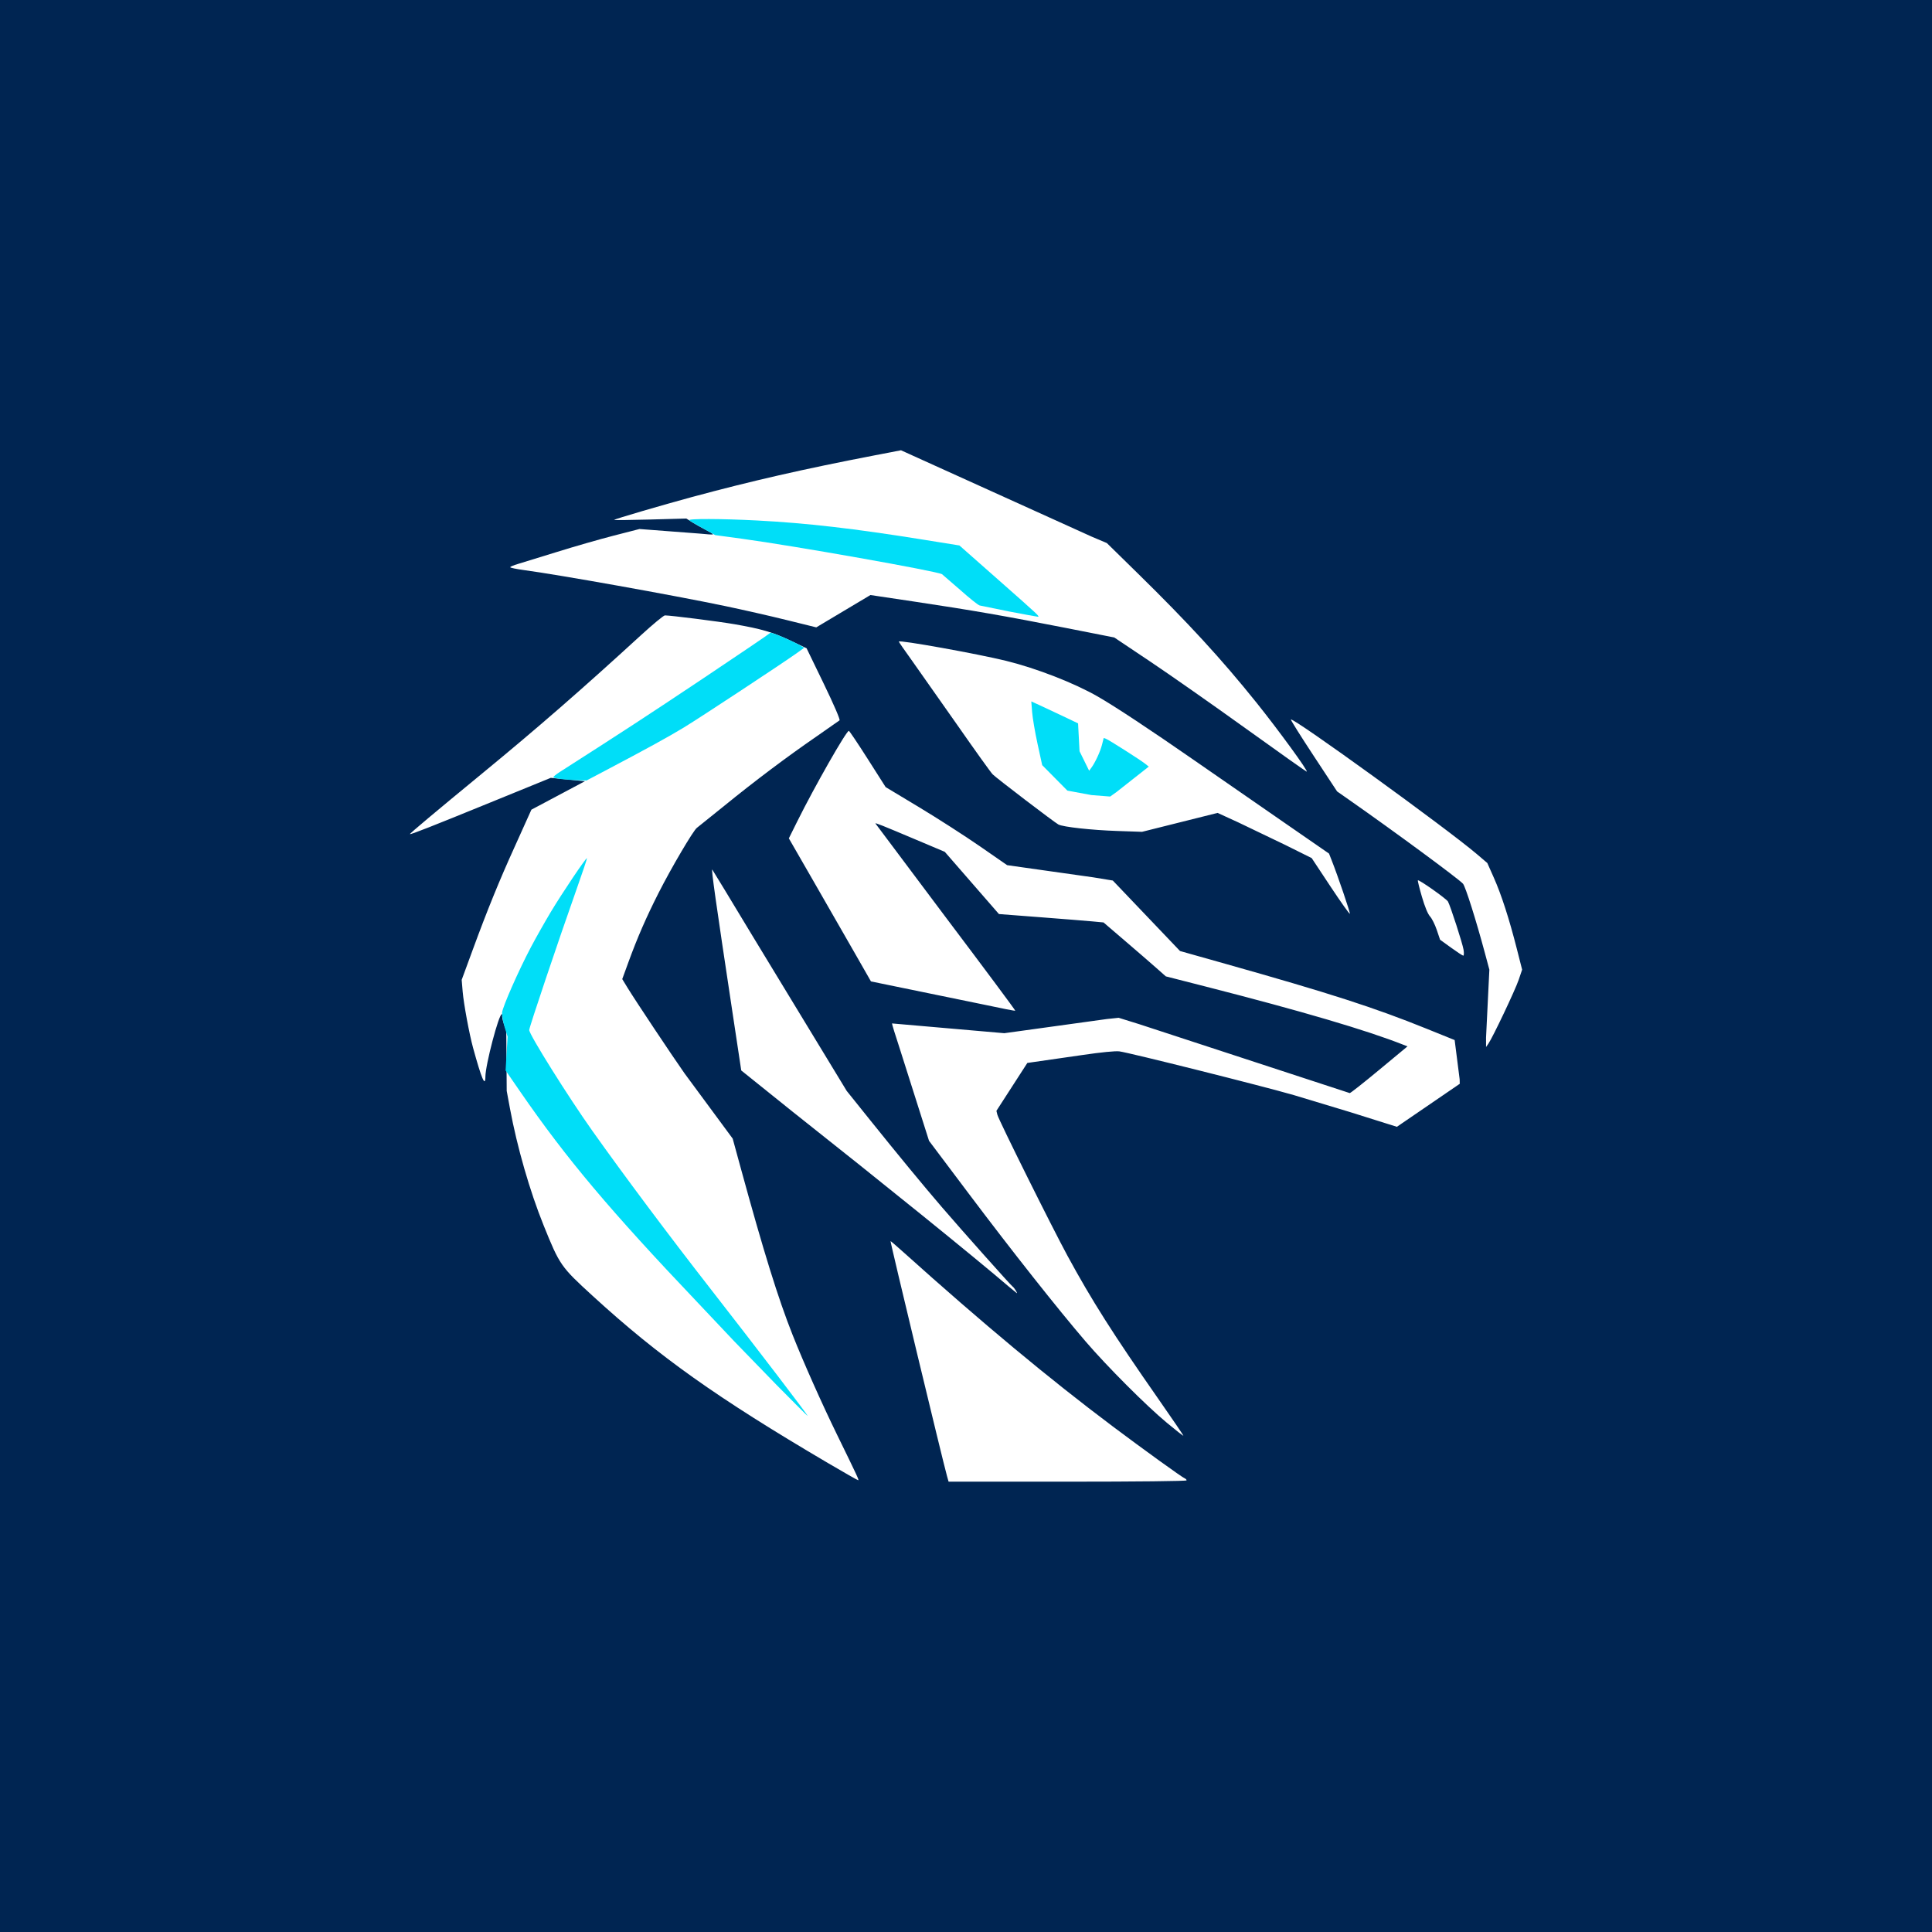
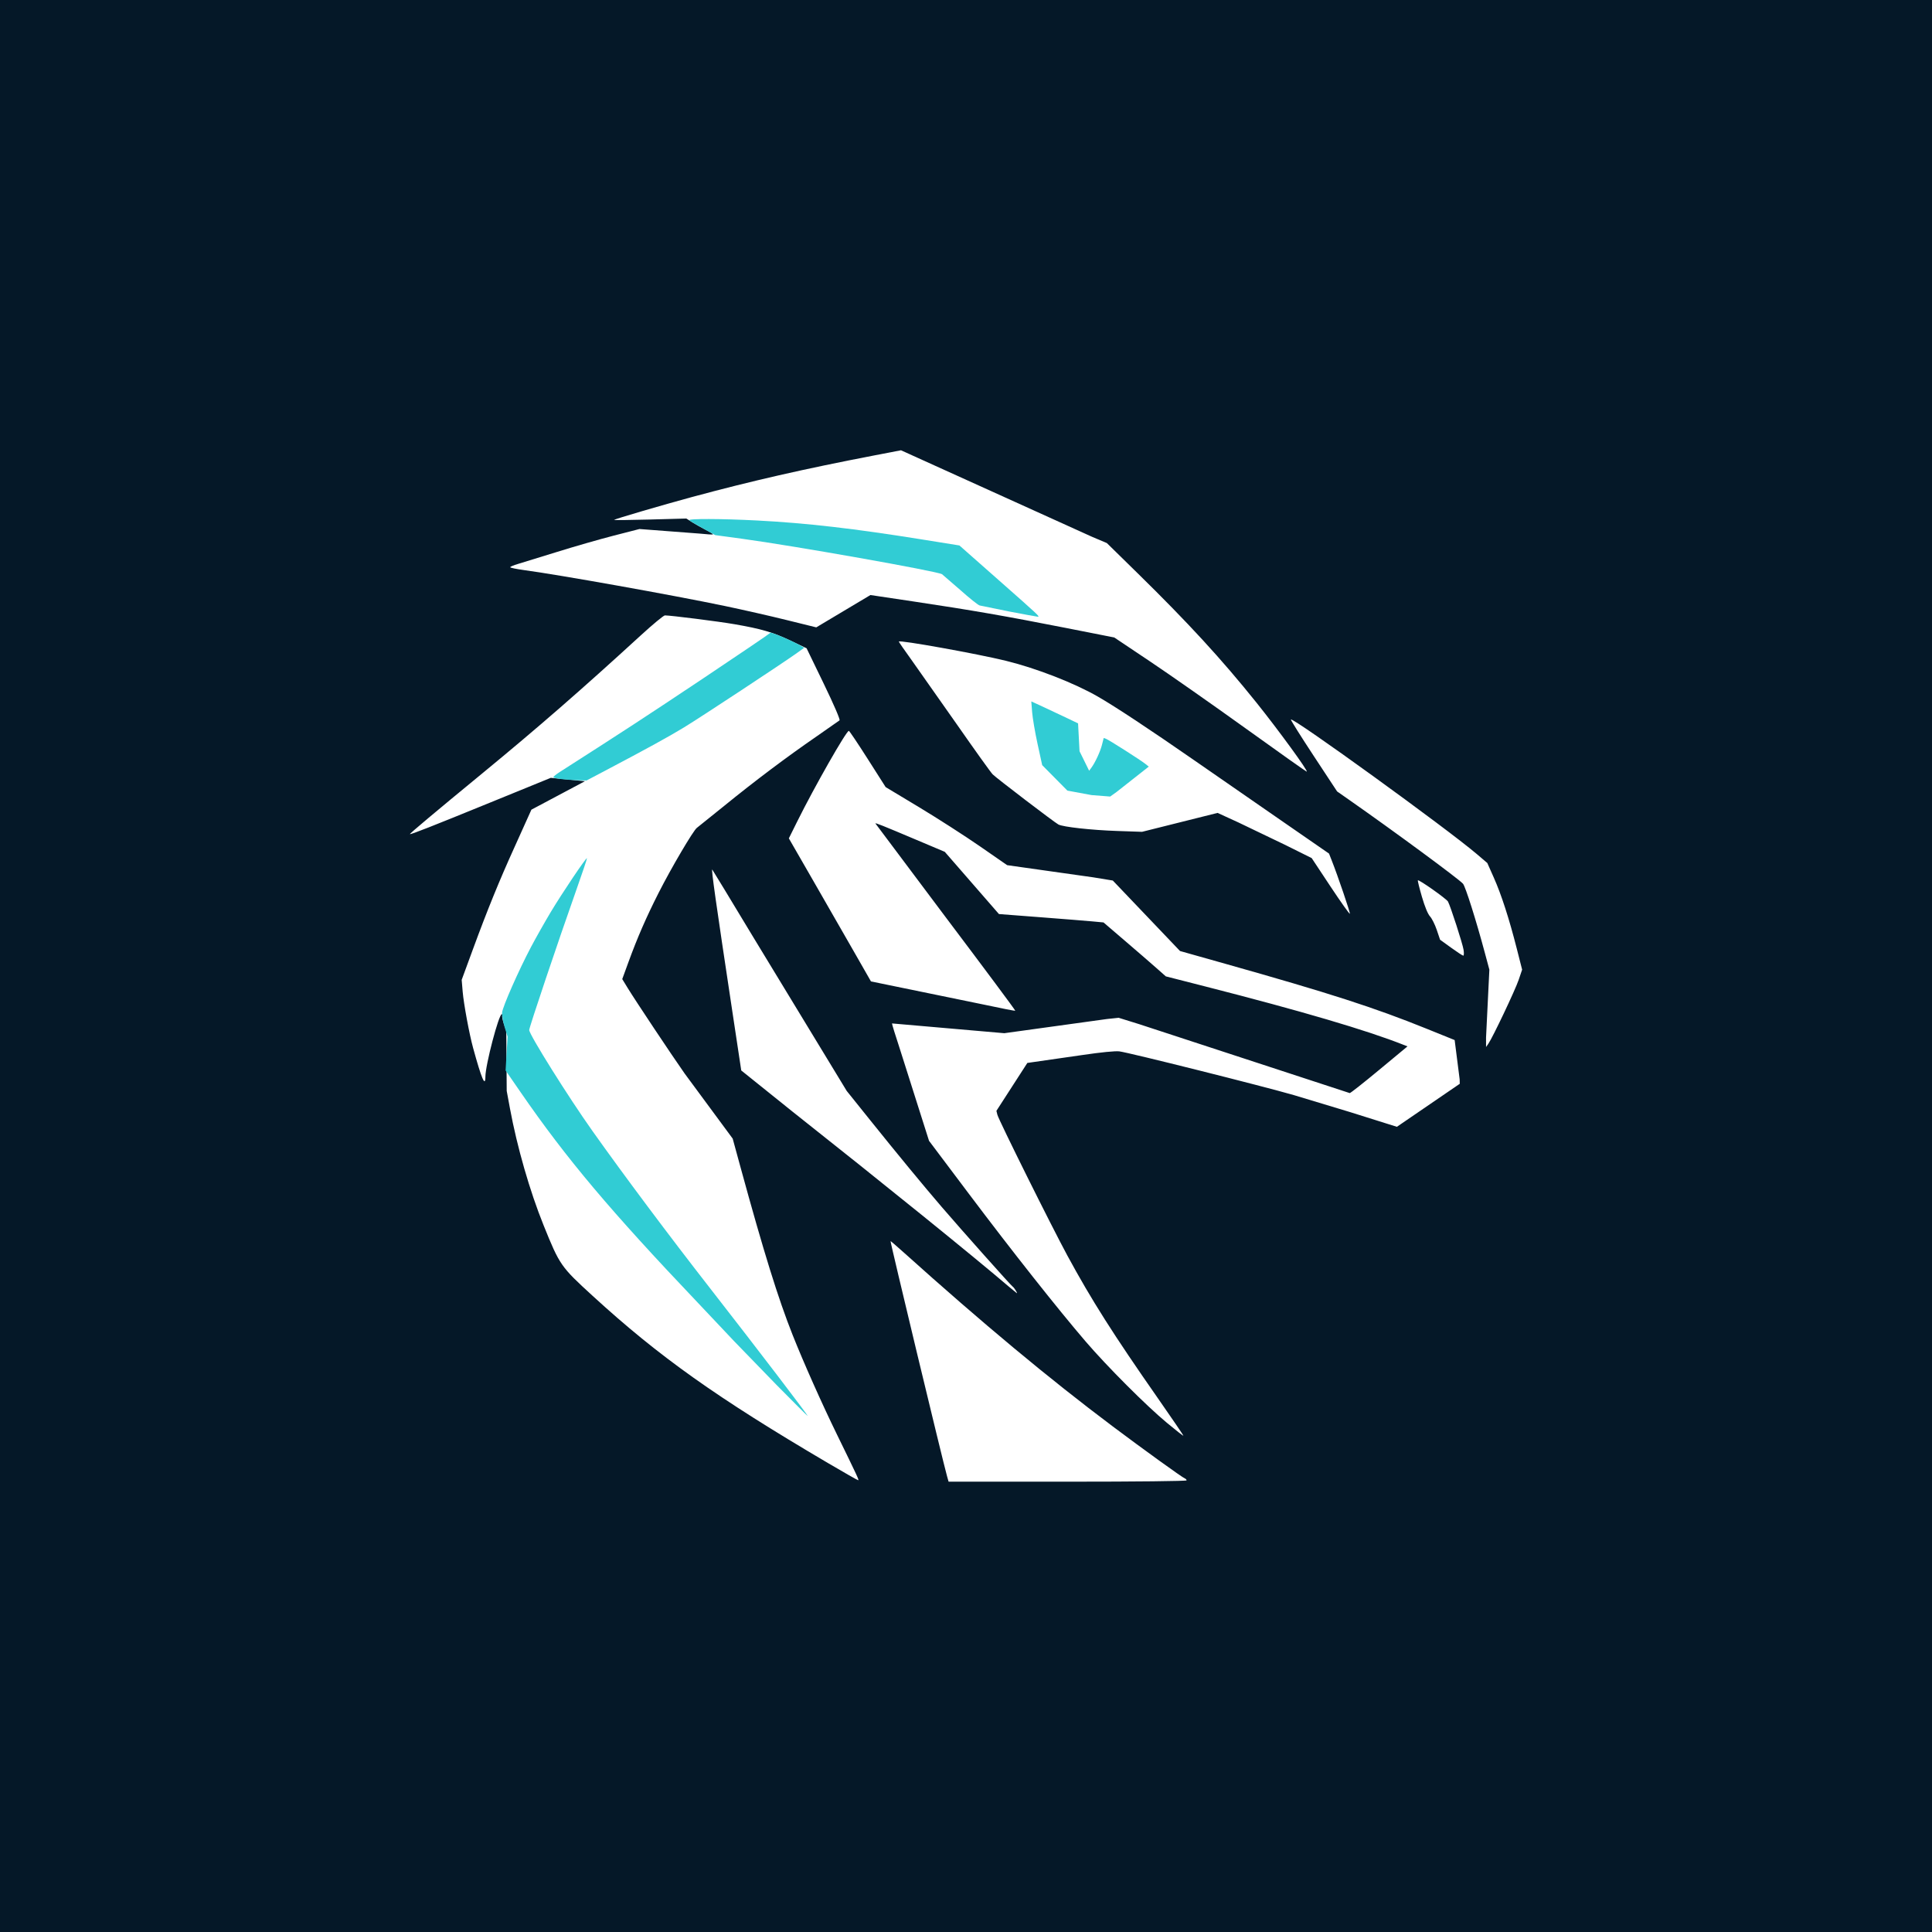
<svg xmlns="http://www.w3.org/2000/svg" width="1024.000" height="1024.000" viewBox="0.000 0.000 1024.000 1024.000" role="img" aria-labelledby="title">
-   <rect x="0" y="0" width="1024" height="1024" fill="#002552" />
+   <rect x="0" y="0" width="1024" height="1024" fill="#051828" />
  <g transform="translate(217 238.6798) scale(0.7742782) translate(-277 -158)">
    <path fill="#FFFFFF" fill-rule="evenodd" d="M645.02 860.25 C642.23 850.43 606 699.66 606.35 699.32 C606.45 699.22 610.57 702.77 615.51 707.21 C669.41 755.63 714.59 793.23 758.5 826.2 C779.41 841.9 805.92 861.03 807.74 861.73 C808.43 862 809 862.62 809 863.11 C809 863.62 774.67 864 727.54 864 L646.08 864 L645.02 860.25 Z M563.5 851.24 C487.32 806.42 447.88 778.41 402.5 736.87 C380.56 716.79 379.88 715.81 368.85 688.5 C359.41 665.14 350.7 634.88 345.82 608.5 L343.6 596.5 L343.31 555.5 L341.67 550.63 C340.77 547.96 340.27 545.37 340.57 544.88 C340.87 544.4 340.72 544 340.23 544 C338.15 544 329.05 578.7 329.01 586.75 C328.98 594.32 326.4 588.29 320.57 567 C317.97 557.51 314.15 536.84 313.45 528.49 L312.78 520.48 L320.49 499.49 C330.32 472.71 338.7 452.15 349 429.5 L360.5 403.99 L397.14 384.51 L373.76 382.2 L332.13 399.18 C291.98 415.57 277.8 421.14 277.37 420.7 C277.06 420.4 294.6 405.68 326.98 379.06 C364.95 347.85 394.77 321.88 435.4 284.65 C443.59 277.14 451.01 271 451.9 271 C455.91 271.01 488.7 275.15 499.5 277.03 C517.91 280.22 525.71 282.5 537.79 288.23 L548.88 293.5 L560.63 317.77 C567.59 332.15 571.99 342.37 571.43 342.85 L555.5 353.99 C535.49 367.76 513.4 384.36 492.6 401.29 L473.8 416.41 C471.38 418.13 456.18 443.95 447.55 461 C439.1 477.68 433.06 491.55 426.97 508.23 L422.69 519.96 L426.52 526.23 C431.63 534.58 456.52 571.95 465.33 584.5 L498.29 629.16 L503.67 648.83 C519.48 706.65 529.44 738.7 539.31 763.55 C546.82 782.47 559.41 810.73 569.81 832 C583.93 860.89 584.9 863 584.18 863 C583.8 863 574.49 857.71 563.5 851.24 Z M795.5 823.69 C781.34 811.94 754.67 785.23 739.87 768 C720.97 745.99 689.31 705.95 660.08 667.08 L632.69 630.67 L612.97 568.55 C609.72 558.68 607.19 550.47 607.35 550.31 L684.22 557 L754.5 547.29 L762.5 546.45 L776.5 550.8 L920.69 598 C921.24 598 930.36 590.81 940.95 582.01 L960.21 566.03 L957.35 564.9 C932.39 555 887.59 541.81 822.14 525.09 L794.79 518.1 L788.14 512.22 C784.49 508.99 774.89 500.68 766.81 493.76 L752.13 481.18 L744.54 480.47 C740.37 480.08 724.27 478.79 708.76 477.6 L680.55 475.44 L643.48 432.85 L623.99 424.62 C600.55 414.71 596 412.89 596 413.43 L644.05 477.54 C670.47 512.58 691.93 541.41 691.72 541.61 C691.52 541.81 682.16 540 670.93 537.57 L592.94 521.55 L581.78 502.02 C575.65 491.29 563 469.25 553.68 453.06 L536.73 423.62 L542.47 412.06 C554.4 388.05 576.1 349.96 577.81 350.03 C578.19 350.04 584.01 358.71 590.75 369.3 L603 388.54 L625.75 402.22 C638.26 409.75 656.97 421.77 667.33 428.93 L686.16 441.97 L745 450.29 L758.5 452.5 L804.5 500.74 L835.5 509.48 C907.28 529.72 937.53 539.48 973.13 553.87 L992.5 561.7 L995.92 588.56 L996 591.63 L952.97 621.07 L946.74 619.12 C943.31 618.04 931.73 614.4 921 611.03 L882.5 599.4 C860.93 593.16 769.84 570.32 763 569.44 C760.21 569.08 750.52 570.04 737.5 571.96 L699.99 577.36 L678.82 610.15 L679.48 612.83 C680.38 616.43 716.72 689.55 727.44 709.31 C743.93 739.7 758.91 763.3 789.35 806.88 C799.1 820.84 806.95 832.38 806.79 832.54 C806.63 832.7 801.55 828.72 795.5 823.69 Z M687.5 730.63 C663.9 710.41 602.22 660.51 539.01 610.5 L504.15 582.5 L498.11 542.5 C486.59 466.22 483.47 444.12 484.33 445.02 C484.59 445.28 497.14 465.98 512.23 491 L576.33 596.5 L592.38 616.5 C611.28 640.05 628.88 661.4 641.43 676 C655.31 692.15 688.82 729.77 689.97 730.48 C690.91 731.06 693.42 735.05 692.79 734.96 L687.5 730.63 Z M1013.99 559.97 L1016.26 513.5 L1013.17 502 C1007.19 479.68 999.86 456.5 998.2 454.67 C995.05 451.19 950.76 418.57 919.77 396.91 L912.03 391.5 L895.98 367.12 C887.15 353.71 880.14 342.53 880.39 342.27 C881.94 340.73 986.97 416.74 1007.68 434.39 L1014.85 440.5 L1019.3 450.5 C1024.48 462.14 1029.8 478.58 1035 499 L1038.69 513.5 L1036.32 520.48 C1033.96 527.48 1018.52 559.99 1015.57 564.21 L1014 566.45 L1013.99 559.97 Z M990.01 498.43 L982.52 493.01 L980.26 486.31 C979.02 482.62 976.93 478.46 975.63 477.05 C974.16 475.47 972.05 470.37 970.09 463.62 C968.35 457.64 967.1 452.57 967.32 452.35 C968.01 451.66 986.94 465.01 987.94 466.9 C989.69 470.15 997.92 495.62 998.59 499.85 C998.96 502.13 998.86 503.97 998.38 503.92 C997.9 503.88 994.13 501.41 990.01 498.43 Z M907.54 456.62 L894.63 437.13 L876.56 428.14 L844.36 412.68 L830.22 406.2 L778.5 419.15 L761.5 418.57 C743.85 417.97 724.41 415.83 721.24 414.13 C718.44 412.63 678.81 382.39 676.24 379.79 C674.99 378.53 663.94 363.1 651.67 345.5 L620.7 301.5 C615.93 294.9 612.02 289.23 612.01 288.91 C611.98 287.6 665.81 297.27 685.5 302.12 C706.27 307.23 732.15 317.31 748.23 326.56 C760.09 333.38 783.5 348.84 814 370.01 C828.58 380.12 855.35 398.67 873.5 411.22 L906.5 434.04 L908.36 438.77 C912.55 449.38 921.05 474.36 920.76 475.21 C920.6 475.71 914.65 467.35 907.54 456.62 Z M849.5 348.41 C826.95 332.2 797.48 311.55 784 302.53 L759.5 286.12 L726.19 279.55 C685.43 271.52 661.53 267.37 622.54 261.54 L592.58 257.06 L555.5 279.19 L535 274.13 C523.73 271.34 504.82 267.05 493 264.58 C457.09 257.08 379.49 243.21 355.25 239.96 C350.16 239.27 346 238.4 346 238.02 C346 237.64 348.36 236.64 351.25 235.8 L378 227.56 C389.82 223.87 407.37 218.83 416.99 216.36 L434.49 211.87 L475.94 215.02 C480.58 215.53 484.56 215.77 484.79 215.54 C485.01 215.32 482.8 213.92 479.86 212.43 C476.93 210.94 472.73 208.59 470.54 207.21 L466.56 204.69 L441.59 205.37 C427.85 205.75 416.81 205.86 417.06 205.63 C417.78 204.95 449.98 195.51 470.5 189.95 C510.87 179.03 547.11 170.76 595 161.53 L613.5 157.97 L743.96 217.05 L754.43 221.5 L775.34 242 C810.04 276.01 832.9 300.9 856.66 330.5 C871.98 349.59 892.72 378.06 891.22 377.95 C890.83 377.92 872.05 364.63 849.5 348.41 Z" />
-     <path fill="#00DEF8" fill-rule="evenodd" d="M528.29 797.75 L499.44 768 L474.42 741.5 C414.45 678.46 384.44 642.83 353.18 597.5 L342.83 582.5 L344.2 559.38 L342.16 552.8 C341.05 549.18 340.27 544.7 340.44 542.86 C340.82 538.84 351.76 514.03 360.23 498 C363.57 491.68 369.67 480.88 373.79 474 C381.54 461.07 397.97 436.64 398.54 437.2 C398.71 437.38 395.27 447.64 390.88 460.01 C379 493.54 359 553 359 554.82 C359 557.94 385.79 600.7 402.34 624 C424.35 654.99 454.19 694.89 483.51 732.5 C515.65 773.74 550.23 819 549.6 819 C549.41 819 539.82 809.44 528.29 797.75 Z M744 394.01 L727.4 390.94 L710.15 373.5 L706.99 359 C705.25 351.02 703.58 341.21 703.27 337.2 L702.7 329.89 L708.1 332.34 C711.07 333.68 718.28 337.06 724.11 339.85 L734.72 344.91 L735.72 363.99 L742.29 377.33 L743.72 375.41 C746.37 371.89 749.9 364.29 751.09 359.57 L752.27 354.89 L753.88 355.5 C755.91 356.26 777.18 369.81 780.59 372.5 L783.12 374.51 L761.1 391.85 L756.7 395 L744 394.01 Z M381.31 383.09 C378.46 382.74 375.87 382.2 375.56 381.9 C375.25 381.59 377.14 379.97 379.75 378.3 C422.49 350.98 439.46 339.9 478 314.18 C503.02 297.48 523.74 283.42 524.04 282.94 C524.51 282.18 539.95 288.77 545.38 292.04 L547.25 293.17 L542.38 296.67 C532.51 303.74 476.14 340.88 465 347.65 C454.11 354.27 439.43 362.32 410.89 377.36 L398.28 384 L392.39 383.86 C389.15 383.78 384.17 383.43 381.31 383.09 Z M687.5 268.32 L667.31 264.19 C666.11 263.81 660.1 259 653.96 253.5 L641.56 242.79 C637.85 240.66 540.23 223.36 504.77 218.55 L486.33 216.05 L477.92 211.43 C473.29 208.88 469.07 206.4 468.55 205.9 C467.27 204.69 490.56 204.76 515 206.03 C548.9 207.8 581.42 211.55 628.5 219.11 L653.5 223.13 L680.5 246.96 C708.35 271.53 708.88 272.03 706.98 271.88 C706.16 271.82 697.4 270.21 687.5 268.32 Z" />
+     <path fill="#31ccd4" fill-rule="evenodd" d="M528.29 797.75 L499.44 768 L474.42 741.5 C414.45 678.46 384.44 642.83 353.18 597.5 L342.83 582.5 L344.2 559.38 L342.16 552.8 C341.05 549.18 340.27 544.7 340.44 542.86 C340.82 538.84 351.76 514.03 360.23 498 C363.57 491.68 369.67 480.88 373.79 474 C381.54 461.07 397.97 436.64 398.54 437.2 C398.71 437.38 395.27 447.64 390.88 460.01 C379 493.54 359 553 359 554.82 C359 557.94 385.79 600.7 402.34 624 C424.35 654.99 454.19 694.89 483.51 732.5 C515.65 773.74 550.23 819 549.6 819 C549.41 819 539.82 809.44 528.29 797.75 Z M744 394.01 L727.4 390.94 L710.15 373.5 L706.99 359 C705.25 351.02 703.58 341.21 703.27 337.2 L702.7 329.89 L708.1 332.34 C711.07 333.68 718.28 337.06 724.11 339.85 L734.72 344.91 L735.72 363.99 L742.29 377.33 L743.72 375.41 C746.37 371.89 749.9 364.29 751.09 359.57 L752.27 354.89 L753.88 355.5 C755.91 356.26 777.18 369.81 780.59 372.5 L783.12 374.51 L761.1 391.85 L756.7 395 L744 394.01 Z M381.31 383.09 C378.46 382.74 375.87 382.2 375.56 381.9 C375.25 381.59 377.14 379.97 379.75 378.3 C422.49 350.98 439.46 339.9 478 314.18 C503.02 297.48 523.74 283.42 524.04 282.94 C524.51 282.18 539.95 288.77 545.38 292.04 L547.25 293.17 L542.38 296.67 C532.51 303.74 476.14 340.88 465 347.65 C454.11 354.27 439.43 362.32 410.89 377.36 L398.28 384 L392.39 383.86 C389.15 383.78 384.17 383.43 381.31 383.09 Z M687.5 268.32 L667.31 264.19 C666.11 263.81 660.1 259 653.96 253.5 L641.56 242.79 C637.85 240.66 540.23 223.36 504.77 218.55 L486.33 216.05 L477.92 211.43 C473.29 208.88 469.07 206.4 468.55 205.9 C467.27 204.69 490.56 204.76 515 206.03 C548.9 207.8 581.42 211.55 628.5 219.11 L653.5 223.13 L680.5 246.96 C708.35 271.53 708.88 272.03 706.98 271.88 C706.16 271.82 697.4 270.21 687.5 268.32 Z" />
  </g>
</svg>
